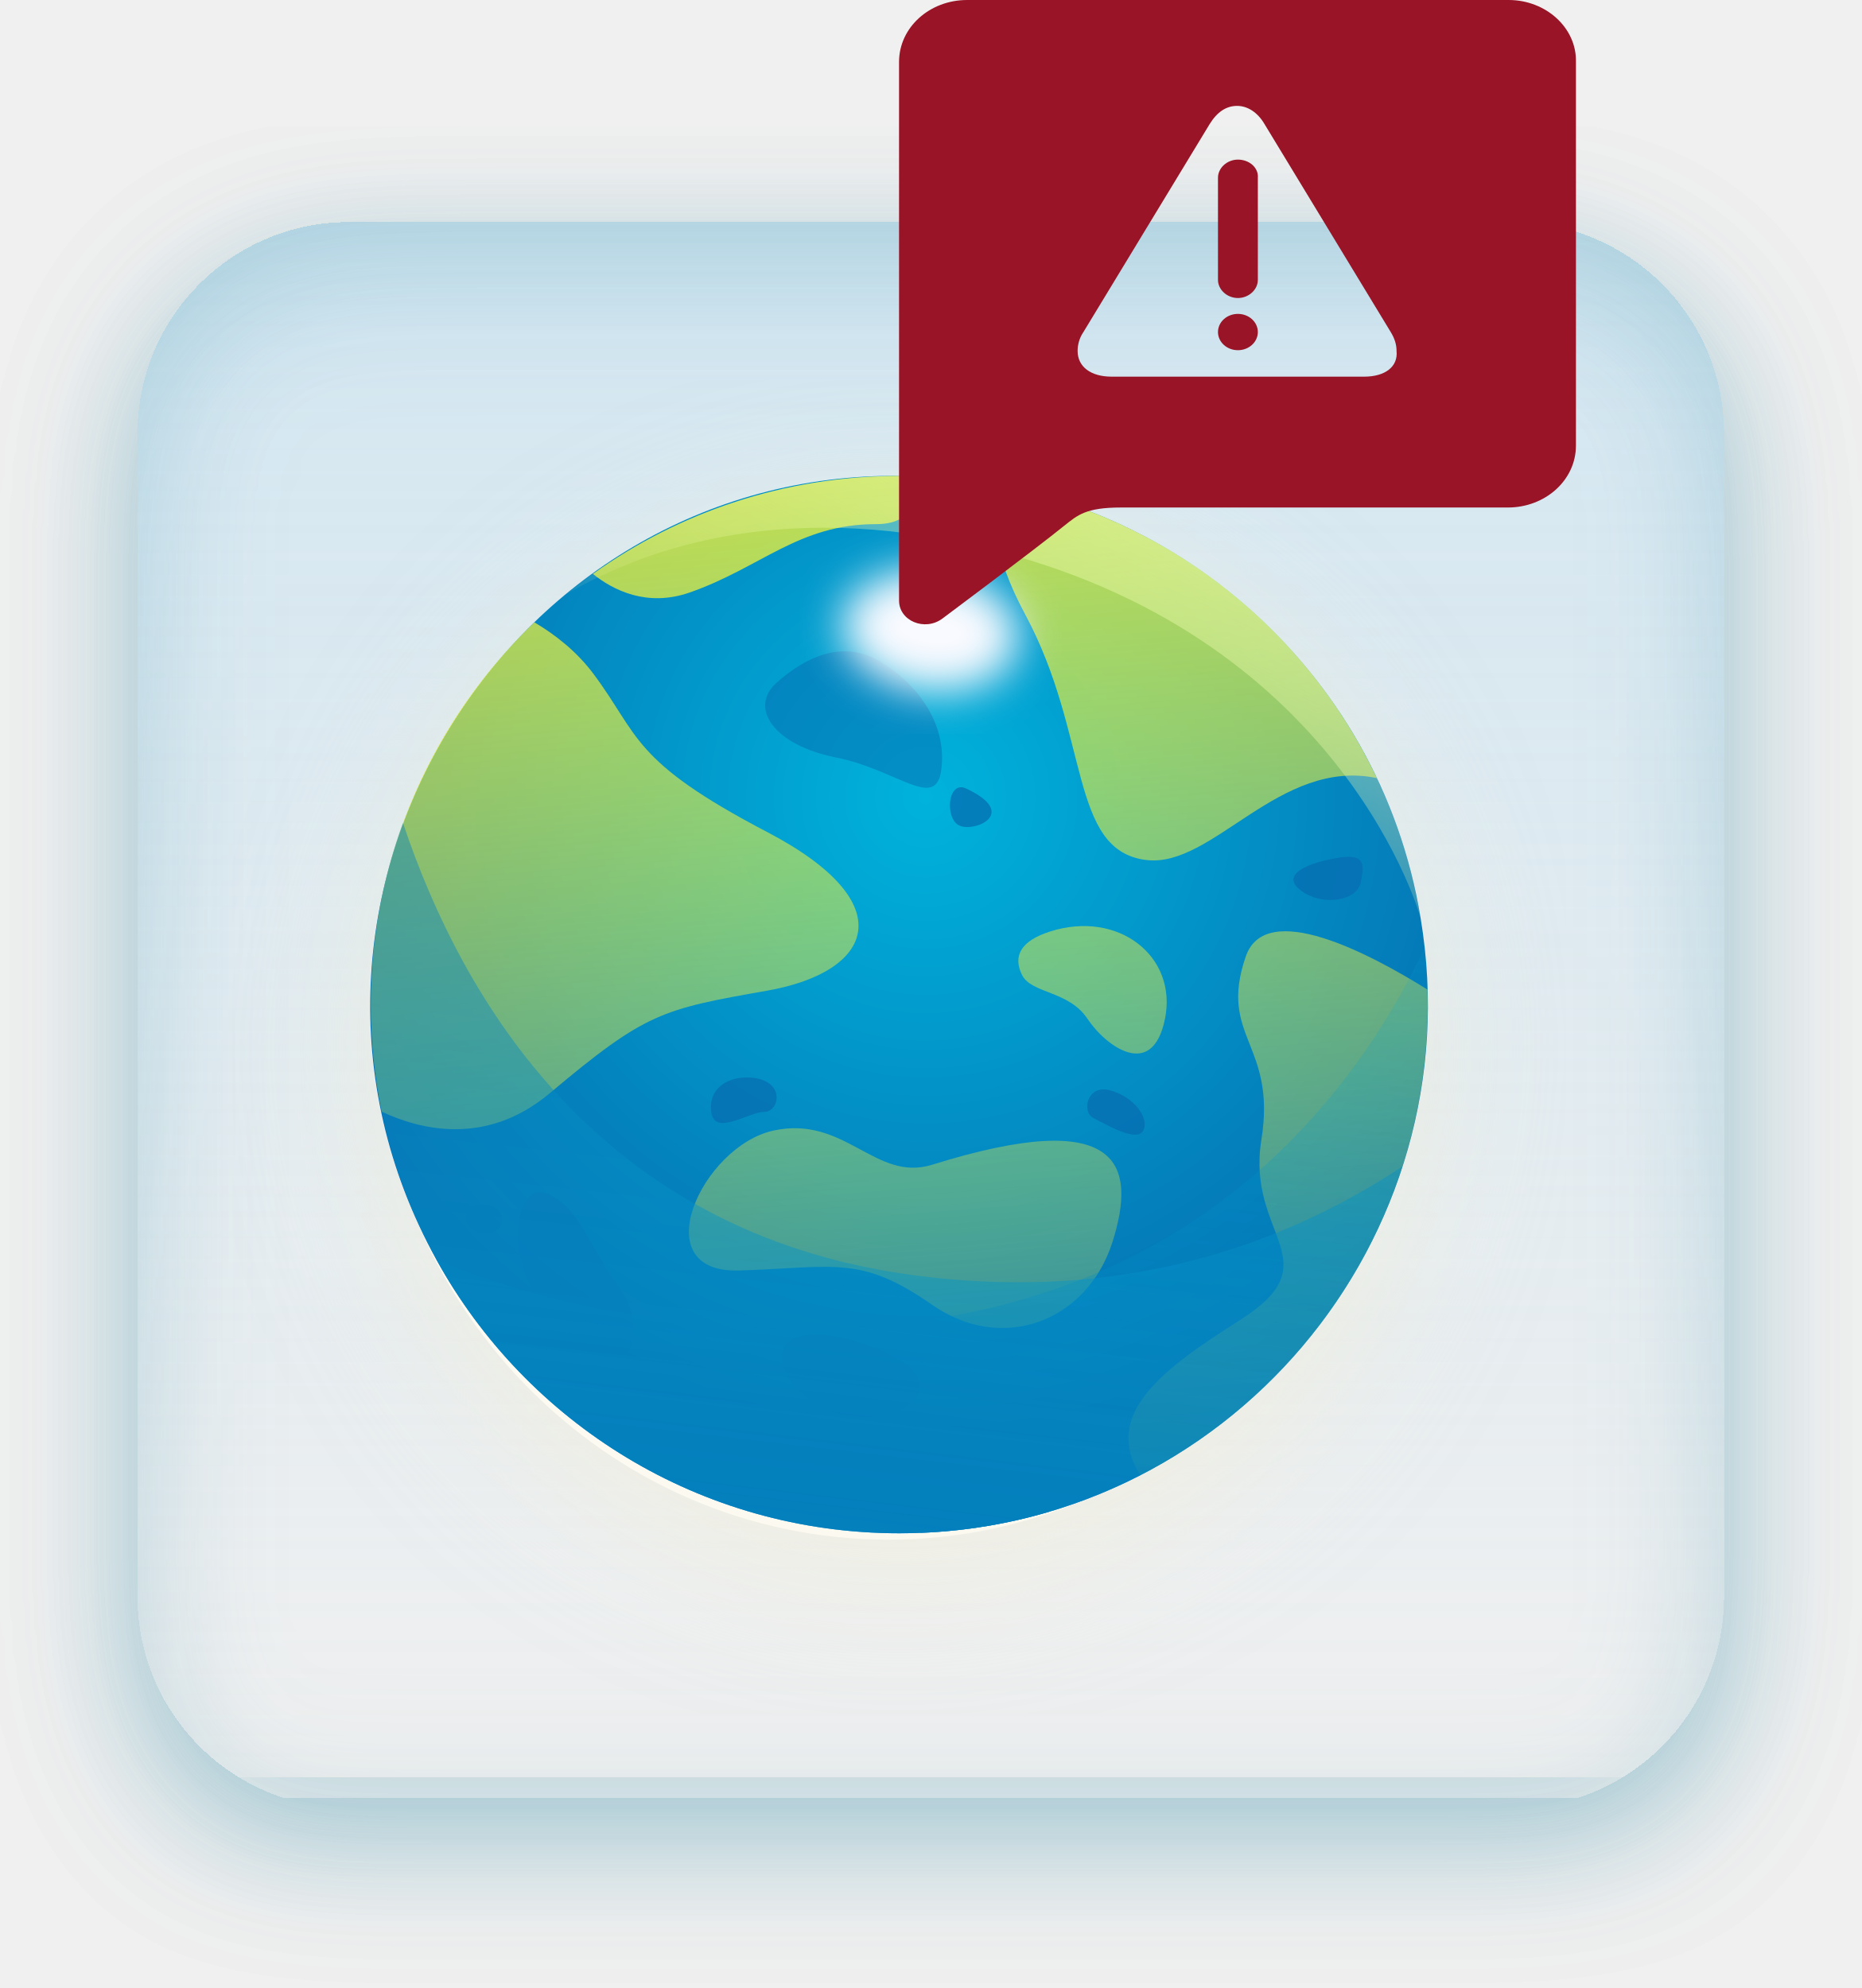
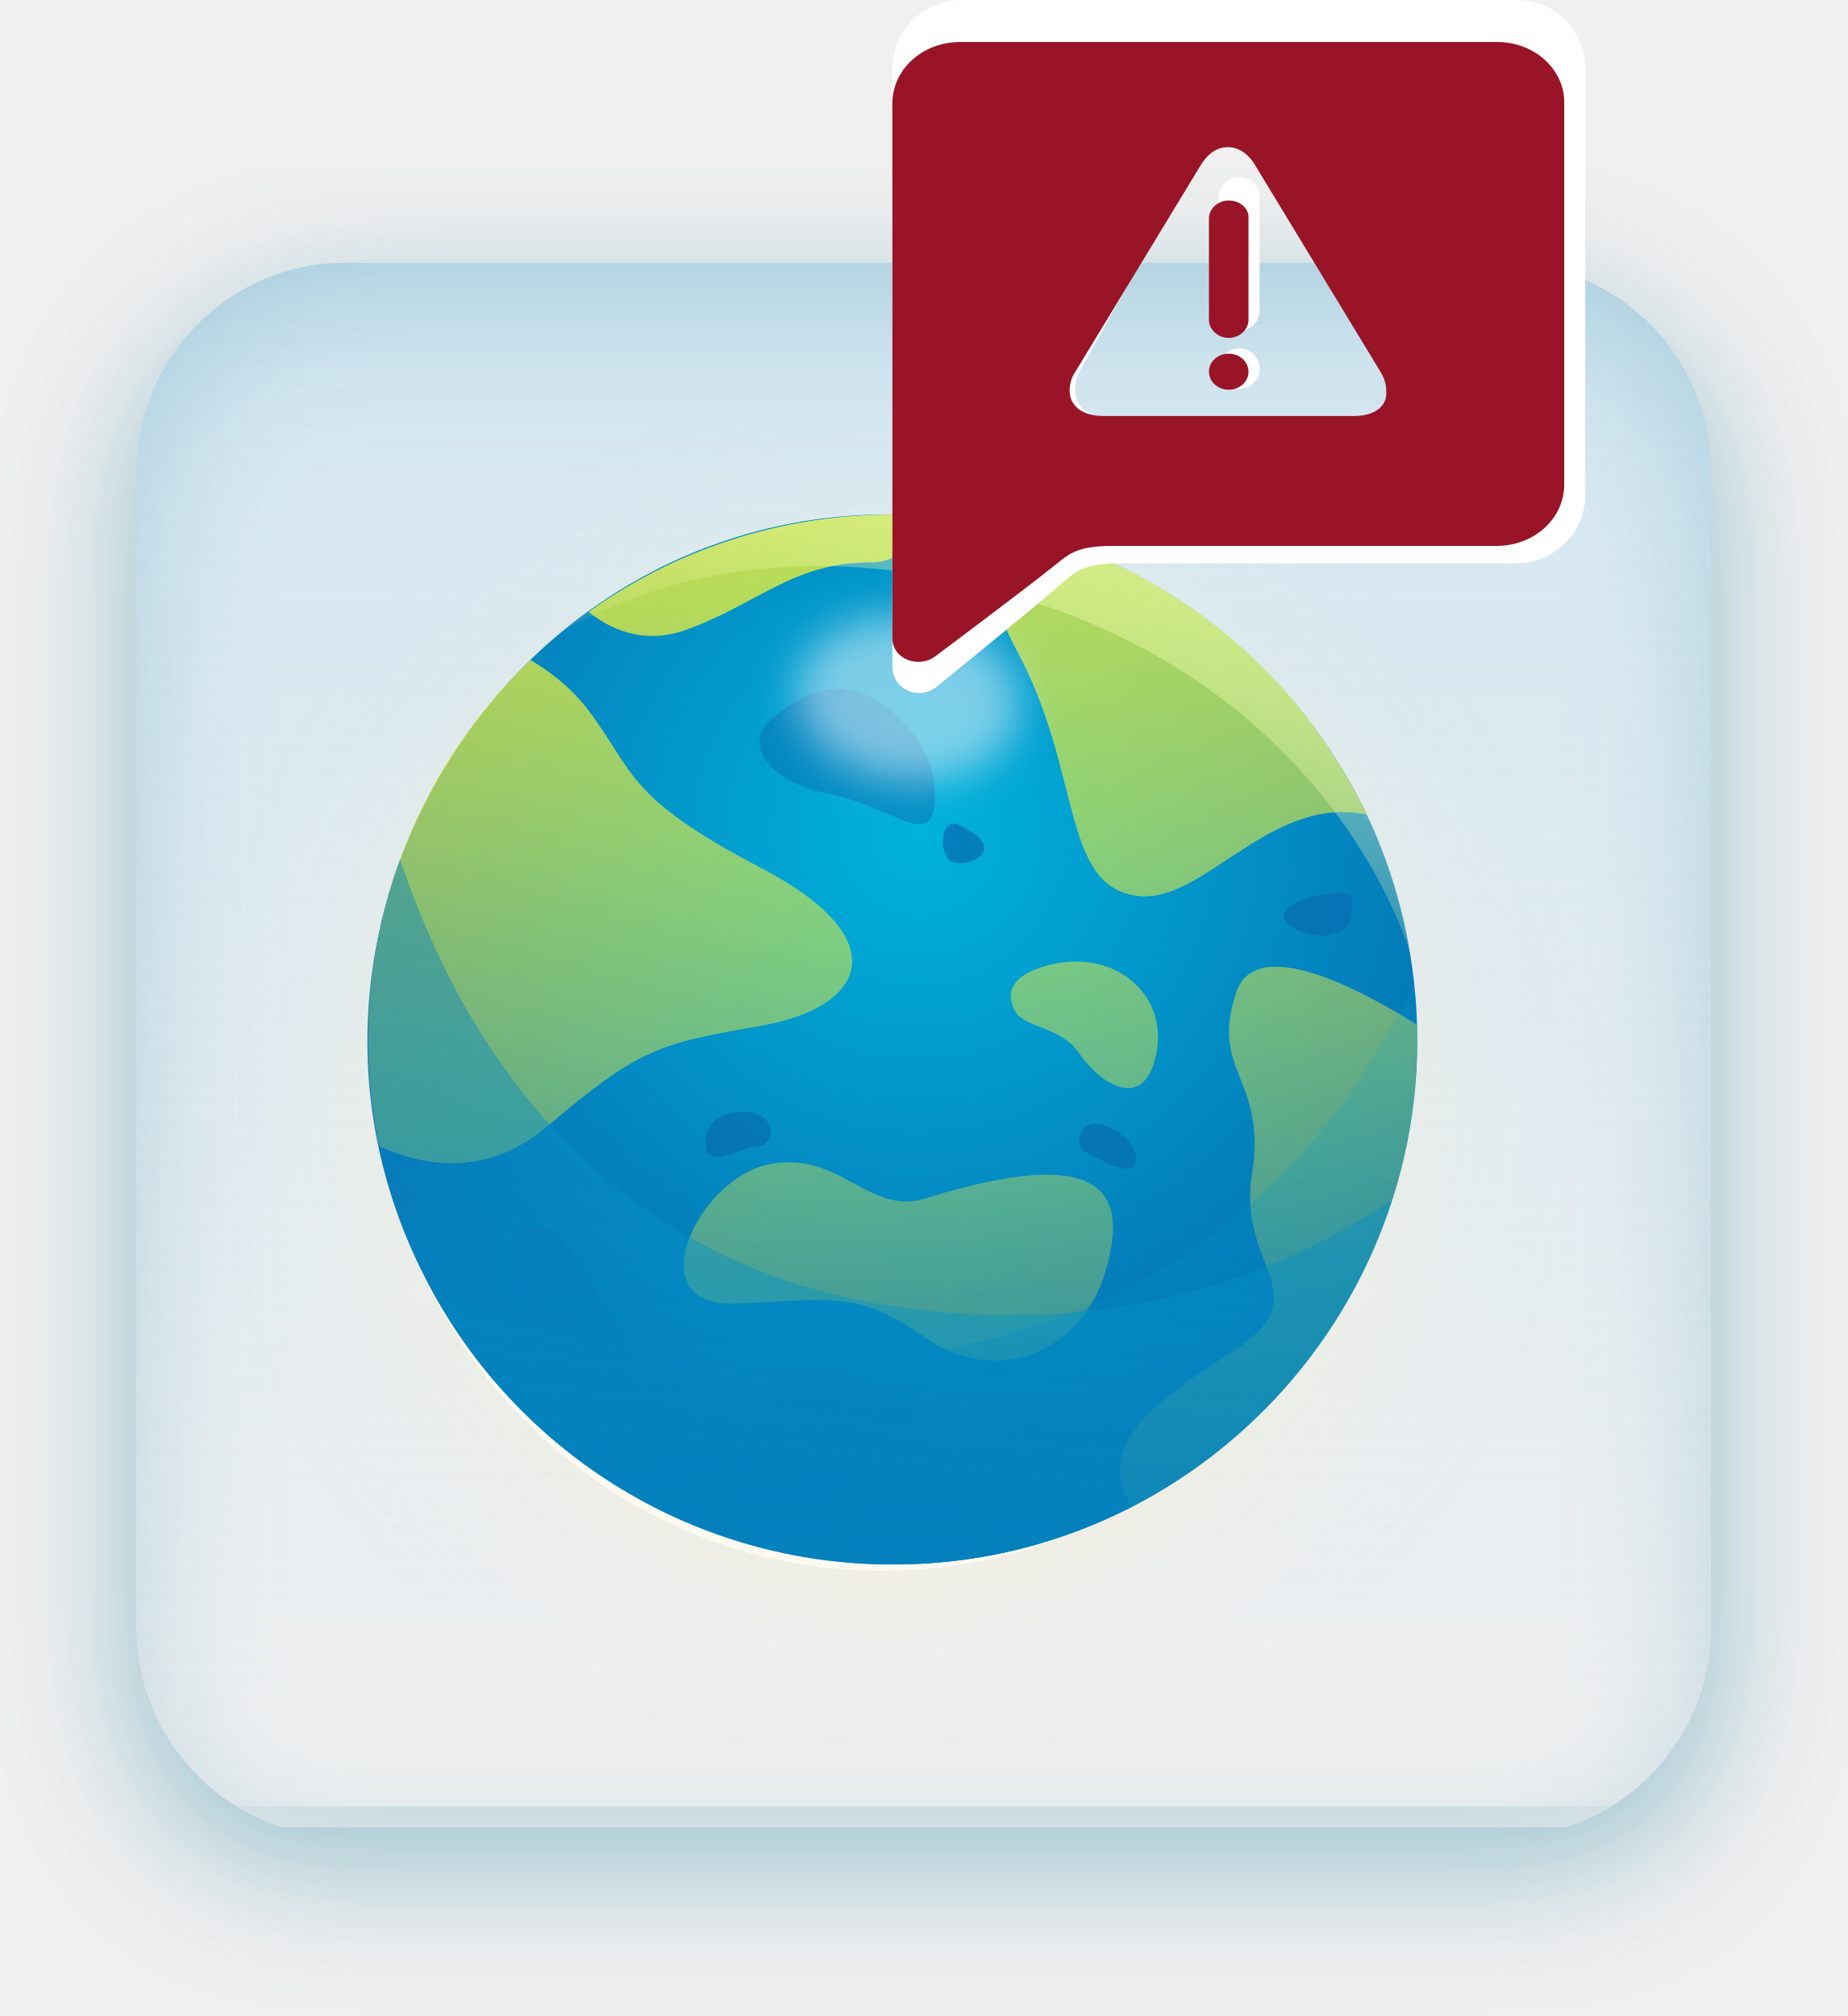
- <svg xmlns="http://www.w3.org/2000/svg" width="176" height="188" viewBox="0 0 176 188" fill="none">
-   <g filter="url(#filter0_ddi_157_820)">
-     <rect x="13" y="21" width="150" height="150" rx="20" fill="url(#paint0_linear_157_820)" fill-opacity="0.3" shape-rendering="crispEdges" />
+ <svg xmlns="http://www.w3.org/2000/svg" width="176" height="192" viewBox="0 0 176 192" fill="none">
+   <g filter="url(#filter0_ddi_283_822)">
+     <rect x="13" y="25" width="150" height="150" rx="20" fill="url(#paint0_linear_283_822)" fill-opacity="0.3" shape-rendering="crispEdges" />
  </g>
-   <path d="M93.6 48.475C93.6 48.475 93.874 55.498 91.2 58.375C87.309 62.562 81.83 55.782 76.8 58.375C74.4 59.612 72 70.75 64.8 78.175C61.486 81.592 58.514 67.333 55.2 70.75C50.4 75.7 50.514 83.242 55.2 88.075C60 93.025 59.77 92.591 64.8 93.025C69.562 93.436 72 88.075 76.8 93.025C81.6 97.975 75.497 104.728 81.6 107.875C87.159 110.741 93.6 107.875 96 115.3C98.277 122.344 91.2 125.2 84 130.15C79.588 133.183 74.4 142.525 74.4 142.525M37.3 84.008C37.3 84.008 48 97.975 55.2 100.45C58.866 101.71 52.102 106.43 52.8 110.35C53.917 116.623 60.158 115.295 62.4 120.25C65.174 126.381 62.4 137.575 62.4 137.575M108 53.425C108 53.425 105.6 68.275 112.8 70.75C114.788 71.433 116.118 69.803 117.6 68.275C120 65.8 122.4 65.8 122.4 65.8M127.2 73.225C127.2 73.225 123.367 77.24 122.4 78.175C117.469 82.942 110.721 81.695 108 88.075C105.332 94.331 105.922 100.362 110.4 105.4C113.232 108.586 118.183 106.455 120 110.35C122.188 115.041 116.71 117.758 115.2 122.725C114.044 126.528 112.8 135.1 112.8 135.1M132 95.5C132 122.838 110.51 145 84 145C57.49 145 36 122.838 36 95.5C36 68.162 57.49 46 84 46C110.51 46 132 68.162 132 95.5Z" stroke="white" stroke-width="1.2" />
-   <g filter="url(#filter1_d_157_820)">
-     <path d="M85.022 145C66.175 145 49.757 134.552 41.257 119.125C22.504 85.109 48.37 43.816 86.127 45.026C110.147 45.514 130.436 63.229 134.307 86.788C139.386 117.193 115.91 145 85.022 145Z" fill="url(#paint1_radial_157_820)" />
+   <path d="M93.6 52.475C93.6 52.475 93.874 59.498 91.2 62.375C87.309 66.562 81.83 59.782 76.8 62.375C74.4 63.612 72 74.75 64.8 82.175C61.486 85.592 58.514 71.333 55.2 74.75C50.4 79.7 50.514 87.242 55.2 92.075C60 97.025 59.77 96.591 64.8 97.025C69.562 97.436 72 92.075 76.8 97.025C81.6 101.975 75.497 108.728 81.6 111.875C87.159 114.741 93.6 111.875 96 119.3C98.277 126.344 91.2 129.2 84 134.15C79.588 137.183 74.4 146.525 74.4 146.525M37.3 88.008C37.3 88.008 48 101.975 55.2 104.45C58.866 105.71 52.102 110.43 52.8 114.35C53.917 120.623 60.158 119.295 62.4 124.25C65.174 130.381 62.4 141.575 62.4 141.575M108 57.425C108 57.425 105.6 72.275 112.8 74.75C114.788 75.433 116.118 73.803 117.6 72.275C120 69.8 122.4 69.8 122.4 69.8M127.2 77.225C127.2 77.225 123.367 81.24 122.4 82.175C117.469 86.942 110.721 85.695 108 92.075C105.332 98.331 105.922 104.362 110.4 109.4C113.232 112.586 118.183 110.455 120 114.35C122.188 119.041 116.71 121.758 115.2 126.725C114.044 130.528 112.8 139.1 112.8 139.1M132 99.5C132 126.838 110.51 149 84 149C57.49 149 36 126.838 36 99.5C36 72.162 57.49 50 84 50C110.51 50 132 72.162 132 99.5Z" stroke="white" stroke-width="1.2" />
+   <g filter="url(#filter1_d_283_822)">
+     <path d="M85.022 149C66.175 149 49.757 138.552 41.257 123.125C22.504 89.109 48.37 47.816 86.127 49.026C110.147 49.514 130.436 67.229 134.307 90.788C139.386 121.193 115.91 149 85.022 149Z" fill="url(#paint1_radial_283_822)" />
    <g opacity="0.75">
-       <path d="M104.861 103.089C102.79 102.573 102.219 105.153 103.39 105.734C104.562 106.325 107.504 108.088 108.095 106.906C108.685 105.734 107.214 103.68 104.861 103.089Z" fill="#056DB1" />
-       <path d="M125.431 81.331C123.426 81.791 121.027 82.804 123.079 84.276C125.141 85.749 128.365 85.158 128.665 83.395C128.955 81.622 129.255 80.45 125.431 81.331Z" fill="#056DB1" />
-       <path d="M85.172 128.674C80.861 126.086 74.591 125.148 74.001 127.793C73.41 130.437 77.525 134.554 82.52 133.964C87.524 133.382 88.115 130.437 85.172 128.674Z" fill="#056DB1" />
-       <path d="M99.229 142.947C95.34 144.101 91.254 144.795 87.027 144.954C87.993 138.83 93.812 140.762 96.924 141.606C97.833 141.859 98.592 142.356 99.229 142.947Z" fill="#056DB1" />
-       <path d="M57.844 128.383C59.747 129.218 61.077 125.147 58.435 121.621C55.792 118.095 54.611 113.678 51.378 112.796C48.145 111.915 46.383 123.384 57.844 128.383Z" fill="#056DB1" />
-       <path d="M44.912 113.967C43.871 114.155 43.44 116.321 45.792 116.612C48.145 116.912 48.145 113.386 44.912 113.967Z" fill="#056DB1" />
-       <path d="M71.068 101.916C68.996 101.728 66.954 102.797 67.244 105.151C67.534 107.505 70.768 105.151 72.239 105.151C73.71 105.151 74.301 102.206 71.068 101.916Z" fill="#056DB1" />
-       <path d="M91.348 74.569C89.567 73.725 89.286 77.514 90.758 78.096C92.229 78.686 96.343 76.914 91.348 74.569Z" fill="#056DB1" />
+       <path d="M104.861 107.089C102.79 106.573 102.219 109.153 103.39 109.734C104.562 110.325 107.504 112.088 108.095 110.906C108.685 109.734 107.214 107.68 104.861 107.089Z" fill="#056DB1" />
+       <path d="M125.431 85.331C123.426 85.791 121.027 86.804 123.079 88.276C125.141 89.749 128.365 89.158 128.665 87.395C128.955 85.622 129.255 84.45 125.431 85.331Z" fill="#056DB1" />
+       <path d="M85.172 132.674C80.861 130.086 74.591 129.148 74.001 131.793C73.41 134.437 77.525 138.554 82.52 137.964C87.524 137.382 88.115 134.437 85.172 132.674Z" fill="#056DB1" />
+       <path d="M99.229 146.947C95.34 148.101 91.254 148.795 87.027 148.954C87.993 142.83 93.812 144.762 96.924 145.606C97.833 145.859 98.592 146.356 99.229 146.947Z" fill="#056DB1" />
+       <path d="M57.844 132.383C59.747 133.218 61.077 129.147 58.435 125.621C55.792 122.095 54.611 117.678 51.378 116.796C48.145 115.915 46.383 127.384 57.844 132.383Z" fill="#056DB1" />
+       <path d="M44.912 117.967C43.871 118.155 43.44 120.321 45.792 120.612C48.145 120.912 48.145 117.386 44.912 117.967Z" fill="#056DB1" />
+       <path d="M71.068 105.916C68.996 105.728 66.954 106.797 67.244 109.151C67.534 111.505 70.768 109.151 72.239 109.151C73.71 109.151 74.301 106.206 71.068 105.916Z" fill="#056DB1" />
+       <path d="M91.348 78.569C89.567 77.725 89.286 81.514 90.758 82.096C92.229 82.686 96.343 80.914 91.348 78.569Z" fill="#056DB1" />
    </g>
-     <path d="M72.539 93.683C62.549 95.446 61.077 95.737 51.968 103.39C45.942 108.444 39.654 106.813 36.093 105.125C35.427 101.861 35.071 98.475 35.071 95.005C35.071 80.788 41.004 67.949 50.525 58.852C52.484 60.014 54.508 61.59 56.082 63.691C60.487 69.571 59.606 71.925 72.539 78.687C85.462 85.449 82.529 91.92 72.539 93.683Z" fill="url(#paint2_linear_157_820)" />
-     <path d="M130.174 73.583C120.952 71.651 114.664 82.09 108.385 81.33C101.038 80.448 103.099 69.57 96.923 58.1C93.831 52.36 93.615 48.384 94.168 45.852C110.128 48.796 123.417 59.338 130.174 73.583Z" fill="url(#paint3_linear_157_820)" />
-     <path d="M134.981 95.004C134.981 114.408 123.942 131.223 107.804 139.514C104.121 133.69 110.09 129.366 117.203 124.855C126.022 119.266 117.794 116.912 119.256 107.796C120.727 98.68 115.142 98.09 117.784 90.446C119.668 84.988 129.489 90.165 134.953 93.579C134.972 94.047 134.981 94.526 134.981 95.004Z" fill="url(#paint4_linear_157_820)" />
-     <path d="M88.114 110.15C82.772 111.81 79.886 105.442 73.129 106.914C66.372 108.387 60.787 120.438 69.896 120.147C79.005 119.856 81.357 118.675 88.114 123.383C94.871 128.091 102.809 124.855 105.161 117.502C107.504 110.15 106.033 104.56 88.114 110.15Z" fill="url(#paint5_linear_157_820)" />
-     <path d="M99.276 88.091C96.464 88.992 95.752 90.445 96.633 92.208C97.514 93.972 101.038 93.681 102.8 96.325C104.561 98.97 108.975 102.206 110.147 96.325C111.328 90.445 105.742 86.028 99.276 88.091Z" fill="url(#paint6_linear_157_820)" />
-     <path opacity="0.5" d="M88.995 72.797C88.47 76.717 84.881 72.797 79.005 71.625C73.129 70.452 70.777 66.917 73.419 64.563C76.062 62.209 79.586 60.446 83.119 62.499C86.643 64.563 89.576 68.389 88.995 72.797Z" fill="#056DB1" />
-     <path d="M82.819 49.566C75.472 49.566 71.948 53.683 65.192 56.037C61.162 57.434 57.975 55.812 56.054 54.274C64.226 48.44 74.226 45.008 85.031 45.008C85.406 45.008 85.771 45.008 86.137 45.027C86.652 47.146 86.465 49.566 82.819 49.566Z" fill="url(#paint7_linear_157_820)" />
-     <path opacity="0.45" d="M132.601 110.3C128.524 123.007 119.5 133.502 107.804 139.513C105.077 140.911 102.209 142.064 99.229 142.955C95.34 144.109 91.254 144.803 87.027 144.962C86.362 144.99 85.696 145 85.022 145C66.175 145 49.757 134.552 41.257 119.125C38.876 114.811 37.114 110.103 36.093 105.123C35.427 101.859 35.071 98.474 35.071 95.004C35.071 88.964 36.14 83.177 38.098 77.822C43.749 94.713 56.682 116.508 86.081 120.55C91.816 121.338 97.177 121.441 102.181 121.01C114.458 119.931 124.56 115.636 132.601 110.3Z" fill="url(#paint8_linear_157_820)" />
-     <path opacity="0.45" d="M134.981 95.004C134.981 100.34 134.147 105.48 132.601 110.3C128.524 123.008 119.499 133.502 107.804 139.514C105.077 140.911 102.209 142.065 99.229 142.956C95.34 144.109 91.254 144.803 87.027 144.963C86.362 144.991 85.696 145 85.022 145C66.175 145 49.756 134.553 41.256 119.125C49.897 122.68 60.187 125.109 72.389 125.587C84.225 126.056 94.046 124.227 102.181 121.001C119.668 114.08 129.415 100.687 134.7 89.658C134.841 90.943 134.925 92.256 134.963 93.569C134.972 94.047 134.981 94.526 134.981 95.004Z" fill="url(#paint9_linear_157_820)" />
-     <path d="M134.316 86.817C134.316 86.817 127.203 60.746 94.496 52.164C74.891 47.016 61.283 51.658 53.533 56.197C78.284 35.977 116.135 44.005 130.174 73.585C133.435 80.44 134.082 85.861 134.316 86.817Z" fill="url(#paint10_linear_157_820)" />
+     <path d="M72.539 97.683C62.549 99.446 61.077 99.737 51.968 107.39C45.942 112.444 39.654 110.813 36.093 109.125C35.427 105.861 35.071 102.475 35.071 99.005C35.071 84.788 41.004 71.949 50.525 62.852C52.484 64.014 54.508 65.59 56.082 67.691C60.487 73.571 59.606 75.925 72.539 82.687C85.462 89.449 82.529 95.92 72.539 97.683Z" fill="url(#paint2_linear_283_822)" />
+     <path d="M130.174 77.583C120.952 75.651 114.664 86.09 108.385 85.33C101.038 84.448 103.099 73.57 96.923 62.1C93.831 56.36 93.615 52.384 94.168 49.852C110.128 52.796 123.417 63.338 130.174 77.583Z" fill="url(#paint3_linear_283_822)" />
+     <path d="M134.981 99.004C134.981 118.408 123.942 135.223 107.804 143.514C104.121 137.69 110.09 133.366 117.203 128.855C126.022 123.266 117.794 120.912 119.256 111.796C120.727 102.68 115.142 102.09 117.784 94.446C119.668 88.988 129.489 94.165 134.953 97.579C134.972 98.047 134.981 98.526 134.981 99.004Z" fill="url(#paint4_linear_283_822)" />
+     <path d="M88.114 114.15C82.772 115.81 79.886 109.442 73.129 110.914C66.372 112.387 60.787 124.438 69.896 124.147C79.005 123.856 81.357 122.675 88.114 127.383C94.871 132.091 102.809 128.855 105.161 121.502C107.504 114.15 106.033 108.56 88.114 114.15Z" fill="url(#paint5_linear_283_822)" />
+     <path d="M99.276 92.091C96.464 92.992 95.752 94.445 96.633 96.208C97.514 97.972 101.038 97.681 102.8 100.325C104.561 102.97 108.975 106.206 110.147 100.325C111.328 94.445 105.742 90.028 99.276 92.091Z" fill="url(#paint6_linear_283_822)" />
+     <path opacity="0.5" d="M88.995 76.797C88.47 80.717 84.881 76.797 79.005 75.625C73.129 74.452 70.777 70.917 73.419 68.563C76.062 66.209 79.586 64.446 83.119 66.499C86.643 68.563 89.576 72.389 88.995 76.797Z" fill="#056DB1" />
+     <path d="M82.819 53.566C75.472 53.566 71.948 57.683 65.192 60.037C61.162 61.434 57.975 59.812 56.054 58.274C64.226 52.44 74.226 49.008 85.031 49.008C85.406 49.008 85.771 49.008 86.137 49.027C86.652 51.146 86.465 53.566 82.819 53.566Z" fill="url(#paint7_linear_283_822)" />
+     <path opacity="0.45" d="M132.601 114.3C128.524 127.007 119.5 137.502 107.804 143.513C105.077 144.911 102.209 146.064 99.229 146.955C95.34 148.109 91.254 148.803 87.027 148.962C86.362 148.99 85.696 149 85.022 149C66.175 149 49.757 138.552 41.257 123.125C38.876 118.811 37.114 114.103 36.093 109.123C35.427 105.859 35.071 102.473 35.071 99.004C35.071 92.964 36.14 87.177 38.098 81.822C43.749 98.713 56.682 120.508 86.081 124.55C91.816 125.338 97.177 125.441 102.181 125.01C114.458 123.931 124.56 119.636 132.601 114.3Z" fill="url(#paint8_linear_283_822)" />
+     <path opacity="0.45" d="M134.981 99.004C134.981 104.34 134.147 109.48 132.601 114.3C128.524 127.008 119.499 137.502 107.804 143.514C105.077 144.911 102.209 146.065 99.229 146.956C95.34 148.109 91.254 148.803 87.027 148.963C86.362 148.991 85.696 149 85.022 149C66.175 149 49.756 138.553 41.256 123.125C49.897 126.68 60.187 129.109 72.389 129.587C84.225 130.056 94.046 128.227 102.181 125.001C119.668 118.08 129.415 104.687 134.7 93.658C134.841 94.943 134.925 96.256 134.963 97.569C134.972 98.047 134.981 98.526 134.981 99.004Z" fill="url(#paint9_linear_283_822)" />
+     <path d="M134.316 90.817C134.316 90.817 127.203 64.746 94.496 56.164C74.891 51.016 61.283 55.658 53.533 60.197C78.284 39.977 116.135 48.005 130.174 77.585C133.435 84.44 134.082 89.861 134.316 90.817Z" fill="url(#paint10_linear_283_822)" />
  </g>
-   <g filter="url(#filter2_f_157_820)">
-     <ellipse cx="87.993" cy="59.654" rx="8.37" ry="5.688" transform="rotate(6.91194 87.9934 59.6543)" fill="#F9FAFF" />
+   <g filter="url(#filter2_f_283_822)">
+     <ellipse cx="86.493" cy="66.508" rx="10.629" ry="7.829" transform="rotate(6.91194 86.4934 66.5079)" fill="#F9FAFF" fill-opacity="0.5" />
  </g>
-   <path d="M117.038 15.094C116.018 15.094 115.154 15.88 115.154 16.81V26.466C115.154 27.396 116.018 28.183 117.038 28.183C118.059 28.183 118.923 27.396 118.923 26.466V16.81C119.002 15.88 118.138 15.094 117.038 15.094Z" fill="#991427" />
-   <path d="M142.638 0H91.439C87.905 0 85 2.575 85 5.865V56.792C85 58.723 87.434 59.724 89.083 58.508C89.083 58.508 97.8 51.999 100.627 49.711C101.883 48.709 102.668 47.994 105.966 47.994C109.5 47.994 119.944 47.994 119.944 47.994H142.559C146.093 47.994 148.998 45.419 148.998 42.129V5.865C149.077 2.646 146.172 0 142.638 0ZM128.974 35.62H105.103C103.139 35.62 101.883 34.69 101.883 33.188C101.883 32.616 102.04 31.972 102.433 31.4L114.369 11.73C115.075 10.586 115.939 10.014 116.96 10.014C117.981 10.014 118.923 10.657 119.551 11.73L131.487 31.4C131.88 32.044 132.037 32.616 132.037 33.188C132.194 34.69 130.938 35.62 128.974 35.62Z" fill="#991427" />
-   <path d="M117.038 33.117C118.079 33.117 118.923 32.348 118.923 31.4C118.923 30.452 118.079 29.684 117.038 29.684C115.998 29.684 115.154 30.452 115.154 31.4C115.154 32.348 115.998 33.117 117.038 33.117Z" fill="#991427" />
+   <path d="M118.04 16.873C116.987 16.873 116.096 17.753 116.096 18.792V29.587C116.096 30.626 116.987 31.506 118.04 31.506C119.092 31.506 119.983 30.626 119.983 29.587V18.792C120.064 17.753 119.173 16.873 118.04 16.873Z" fill="white" />
+   <path d="M144.439 0H91.64C87.996 0 85 2.879 85 6.557V63.488C85 65.647 87.51 66.766 89.211 65.407C89.211 65.407 98.2 58.131 101.115 55.572C102.411 54.453 103.22 53.653 106.622 53.653C110.266 53.653 121.036 53.653 121.036 53.653H144.358C148.002 53.653 150.998 50.774 150.998 47.096V6.557C151.079 2.959 148.083 0 144.439 0ZM130.349 39.82H105.731C103.706 39.82 102.411 38.78 102.411 37.101C102.411 36.462 102.573 35.742 102.977 35.102L115.286 13.113C116.015 11.834 116.906 11.194 117.959 11.194C119.011 11.194 119.983 11.914 120.631 13.113L132.94 35.102C133.345 35.822 133.507 36.462 133.507 37.101C133.669 38.78 132.373 39.82 130.349 39.82Z" fill="white" />
+   <path d="M118.04 37.022C119.113 37.022 119.983 36.163 119.983 35.103C119.983 34.043 119.113 33.184 118.04 33.184C116.966 33.184 116.096 34.043 116.096 35.103C116.096 36.163 116.966 37.022 118.04 37.022Z" fill="white" />
+   <path d="M117.038 19.094C116.018 19.094 115.154 19.881 115.154 20.81V30.466C115.154 31.396 116.018 32.183 117.038 32.183C118.059 32.183 118.923 31.396 118.923 30.466V20.81C119.002 19.881 118.138 19.094 117.038 19.094Z" fill="#991427" />
+   <path d="M142.638 4H91.439C87.905 4 85 6.575 85 9.865V60.792C85 62.723 87.434 63.724 89.083 62.508C89.083 62.508 97.8 55.999 100.627 53.711C101.883 52.709 102.668 51.994 105.966 51.994C109.5 51.994 119.944 51.994 119.944 51.994H142.559C146.093 51.994 148.998 49.419 148.998 46.129V9.865C149.077 6.646 146.172 4 142.638 4ZM128.974 39.62H105.103C103.139 39.62 101.883 38.69 101.883 37.188C101.883 36.616 102.04 35.972 102.433 35.4L114.369 15.73C115.075 14.586 115.939 14.014 116.96 14.014C117.981 14.014 118.923 14.657 119.551 15.73L131.487 35.4C131.88 36.044 132.037 36.616 132.037 37.188C132.194 38.69 130.938 39.62 128.974 39.62Z" fill="#991427" />
+   <path d="M117.038 37.117C118.079 37.117 118.923 36.348 118.923 35.4C118.923 34.452 118.079 33.684 117.038 33.684C115.998 33.684 115.154 34.452 115.154 35.4C115.154 36.348 115.998 37.117 117.038 37.117Z" fill="#991427" />
  <defs>
-     <filter id="filter0_ddi_157_820" x="0" y="12" width="176" height="176" filterUnits="userSpaceOnUse" color-interpolation-filters="sRGB">
+     <filter id="filter0_ddi_283_822" x="0" y="16" width="176" height="176" filterUnits="userSpaceOnUse" color-interpolation-filters="sRGB">
      <feFlood flood-opacity="0" result="BackgroundImageFix" />
      <feColorMatrix in="SourceAlpha" type="matrix" values="0 0 0 0 0 0 0 0 0 0 0 0 0 0 0 0 0 0 127 0" result="hardAlpha" />
      <feOffset dy="4" />
      <feGaussianBlur stdDeviation="6.5" />
      <feComposite in2="hardAlpha" operator="out" />
      <feColorMatrix type="matrix" values="0 0 0 0 0.184 0 0 0 0 0.533 0 0 0 0 0.643 0 0 0 0.25 0" />
-       <feBlend mode="normal" in2="BackgroundImageFix" result="effect1_dropShadow_157_820" />
+       <feBlend mode="normal" in2="BackgroundImageFix" result="effect1_dropShadow_283_822" />
      <feColorMatrix in="SourceAlpha" type="matrix" values="0 0 0 0 0 0 0 0 0 0 0 0 0 0 0 0 0 0 127 0" result="hardAlpha" />
      <feOffset dy="4" />
      <feGaussianBlur stdDeviation="6.5" />
      <feComposite in2="hardAlpha" operator="out" />
      <feColorMatrix type="matrix" values="0 0 0 0 0.184 0 0 0 0 0.533 0 0 0 0 0.643 0 0 0 0.25 0" />
-       <feBlend mode="normal" in2="effect1_dropShadow_157_820" result="effect2_dropShadow_157_820" />
-       <feBlend mode="normal" in="SourceGraphic" in2="effect2_dropShadow_157_820" result="shape" />
+       <feBlend mode="normal" in2="effect1_dropShadow_283_822" result="effect2_dropShadow_283_822" />
+       <feBlend mode="normal" in="SourceGraphic" in2="effect2_dropShadow_283_822" result="shape" />
      <feColorMatrix in="SourceAlpha" type="matrix" values="0 0 0 0 0 0 0 0 0 0 0 0 0 0 0 0 0 0 127 0" result="hardAlpha" />
      <feOffset dy="4" />
      <feGaussianBlur stdDeviation="6.5" />
      <feComposite in2="hardAlpha" operator="arithmetic" k2="-1" k3="1" />
      <feColorMatrix type="matrix" values="0 0 0 0 0.184 0 0 0 0 0.533 0 0 0 0 0.643 0 0 0 0.25 0" />
-       <feBlend mode="normal" in2="shape" result="effect3_innerShadow_157_820" />
+       <feBlend mode="normal" in2="shape" result="effect3_innerShadow_283_822" />
    </filter>
-     <filter id="filter1_d_157_820" x="22" y="36" width="126" height="126" filterUnits="userSpaceOnUse" color-interpolation-filters="sRGB">
+     <filter id="filter1_d_283_822" x="22" y="40" width="126" height="126" filterUnits="userSpaceOnUse" color-interpolation-filters="sRGB">
      <feFlood flood-opacity="0" result="BackgroundImageFix" />
      <feColorMatrix in="SourceAlpha" type="matrix" values="0 0 0 0 0 0 0 0 0 0 0 0 0 0 0 0 0 0 127 0" result="hardAlpha" />
      <feOffset dy="4" />
      <feGaussianBlur stdDeviation="6.5" />
      <feComposite in2="hardAlpha" operator="out" />
      <feColorMatrix type="matrix" values="0 0 0 0 0.969 0 0 0 0 0.941 0 0 0 0 0.831 0 0 0 0.5 0" />
-       <feBlend mode="normal" in2="BackgroundImageFix" result="effect1_dropShadow_157_820" />
-       <feBlend mode="normal" in="SourceGraphic" in2="effect1_dropShadow_157_820" result="shape" />
+       <feBlend mode="normal" in2="BackgroundImageFix" result="effect1_dropShadow_283_822" />
+       <feBlend mode="normal" in="SourceGraphic" in2="effect1_dropShadow_283_822" result="shape" />
    </filter>
-     <filter id="filter2_f_157_820" x="75.656" y="49.918" width="24.675" height="19.473" filterUnits="userSpaceOnUse" color-interpolation-filters="sRGB">
+     <filter id="filter2_f_283_822" x="71.899" y="54.631" width="29.188" height="23.754" filterUnits="userSpaceOnUse" color-interpolation-filters="sRGB">
      <feFlood flood-opacity="0" result="BackgroundImageFix" />
      <feBlend mode="normal" in="SourceGraphic" in2="BackgroundImageFix" result="shape" />
-       <feGaussianBlur stdDeviation="2" result="effect1_foregroundBlur_157_820" />
+       <feGaussianBlur stdDeviation="2" result="effect1_foregroundBlur_283_822" />
    </filter>
-     <linearGradient id="paint0_linear_157_820" x1="88" y1="21" x2="88" y2="171" gradientUnits="userSpaceOnUse">
+     <linearGradient id="paint0_linear_283_822" x1="88" y1="25" x2="88" y2="175" gradientUnits="userSpaceOnUse">
      <stop stop-color="#8ED0F4" />
      <stop offset="1" stop-color="#8ED0F4" stop-opacity="0" />
    </linearGradient>
-     <radialGradient id="paint1_radial_157_820" cx="0" cy="0" r="1" gradientUnits="userSpaceOnUse" gradientTransform="translate(87.5019 75.4384) scale(60.6286 60.6728)">
+     <radialGradient id="paint1_radial_283_822" cx="0" cy="0" r="1" gradientUnits="userSpaceOnUse" gradientTransform="translate(87.5019 79.4384) scale(60.6286 60.6728)">
      <stop stop-color="#00B3DC" />
      <stop offset="1" stop-color="#056DB0" />
    </radialGradient>
-     <linearGradient id="paint2_linear_157_820" x1="52.198" y1="17.926" x2="63.675" y2="161.721" gradientUnits="userSpaceOnUse">
+     <linearGradient id="paint2_linear_283_822" x1="52.198" y1="21.926" x2="63.675" y2="165.721" gradientUnits="userSpaceOnUse">
      <stop stop-color="#F2F236" />
      <stop offset="1" stop-color="#F2F236" stop-opacity="0" />
    </linearGradient>
-     <linearGradient id="paint3_linear_157_820" x1="108.256" y1="13.45" x2="119.733" y2="157.245" gradientUnits="userSpaceOnUse">
+     <linearGradient id="paint3_linear_283_822" x1="108.256" y1="17.451" x2="119.733" y2="161.245" gradientUnits="userSpaceOnUse">
      <stop stop-color="#F2F236" />
      <stop offset="1" stop-color="#F2F236" stop-opacity="0" />
    </linearGradient>
-     <linearGradient id="paint4_linear_157_820" x1="112.707" y1="13.096" x2="124.184" y2="156.89" gradientUnits="userSpaceOnUse">
+     <linearGradient id="paint4_linear_283_822" x1="112.707" y1="17.096" x2="124.184" y2="160.89" gradientUnits="userSpaceOnUse">
      <stop stop-color="#F2F236" />
      <stop offset="1" stop-color="#F2F236" stop-opacity="0" />
    </linearGradient>
-     <linearGradient id="paint5_linear_157_820" x1="77.703" y1="15.889" x2="89.18" y2="159.684" gradientUnits="userSpaceOnUse">
+     <linearGradient id="paint5_linear_283_822" x1="77.703" y1="19.889" x2="89.18" y2="163.684" gradientUnits="userSpaceOnUse">
      <stop stop-color="#F2F236" />
      <stop offset="1" stop-color="#F2F236" stop-opacity="0" />
    </linearGradient>
-     <linearGradient id="paint6_linear_157_820" x1="97.047" y1="14.345" x2="108.524" y2="158.14" gradientUnits="userSpaceOnUse">
+     <linearGradient id="paint6_linear_283_822" x1="97.047" y1="18.345" x2="108.524" y2="162.14" gradientUnits="userSpaceOnUse">
      <stop stop-color="#F2F236" />
      <stop offset="1" stop-color="#F2F236" stop-opacity="0" />
    </linearGradient>
-     <linearGradient id="paint7_linear_157_820" x1="68.512" y1="16.623" x2="79.989" y2="160.418" gradientUnits="userSpaceOnUse">
+     <linearGradient id="paint7_linear_283_822" x1="68.512" y1="20.623" x2="79.989" y2="164.418" gradientUnits="userSpaceOnUse">
      <stop stop-color="#F2F236" />
      <stop offset="1" stop-color="#F2F236" stop-opacity="0" />
    </linearGradient>
-     <linearGradient id="paint8_linear_157_820" x1="77.428" y1="159.726" x2="84.932" y2="91.358" gradientUnits="userSpaceOnUse">
+     <linearGradient id="paint8_linear_283_822" x1="77.428" y1="163.726" x2="84.932" y2="95.358" gradientUnits="userSpaceOnUse">
      <stop stop-color="#00ACD8" />
      <stop offset="1" stop-color="#0983BD" />
    </linearGradient>
-     <linearGradient id="paint9_linear_157_820" x1="82.466" y1="156.788" x2="90.853" y2="85.332" gradientUnits="userSpaceOnUse">
+     <linearGradient id="paint9_linear_283_822" x1="82.466" y1="160.788" x2="90.853" y2="89.332" gradientUnits="userSpaceOnUse">
      <stop stop-color="#056EB1" />
      <stop offset="1" stop-color="#00A9D7" stop-opacity="0.3" />
    </linearGradient>
-     <linearGradient id="paint10_linear_157_820" x1="121.304" y1="17.474" x2="89.824" y2="79.506" gradientUnits="userSpaceOnUse">
+     <linearGradient id="paint10_linear_283_822" x1="121.304" y1="21.474" x2="89.824" y2="83.506" gradientUnits="userSpaceOnUse">
      <stop stop-color="#E2FFB5" />
      <stop offset="1" stop-color="#FFFFB3" stop-opacity="0" />
    </linearGradient>
  </defs>
</svg>
